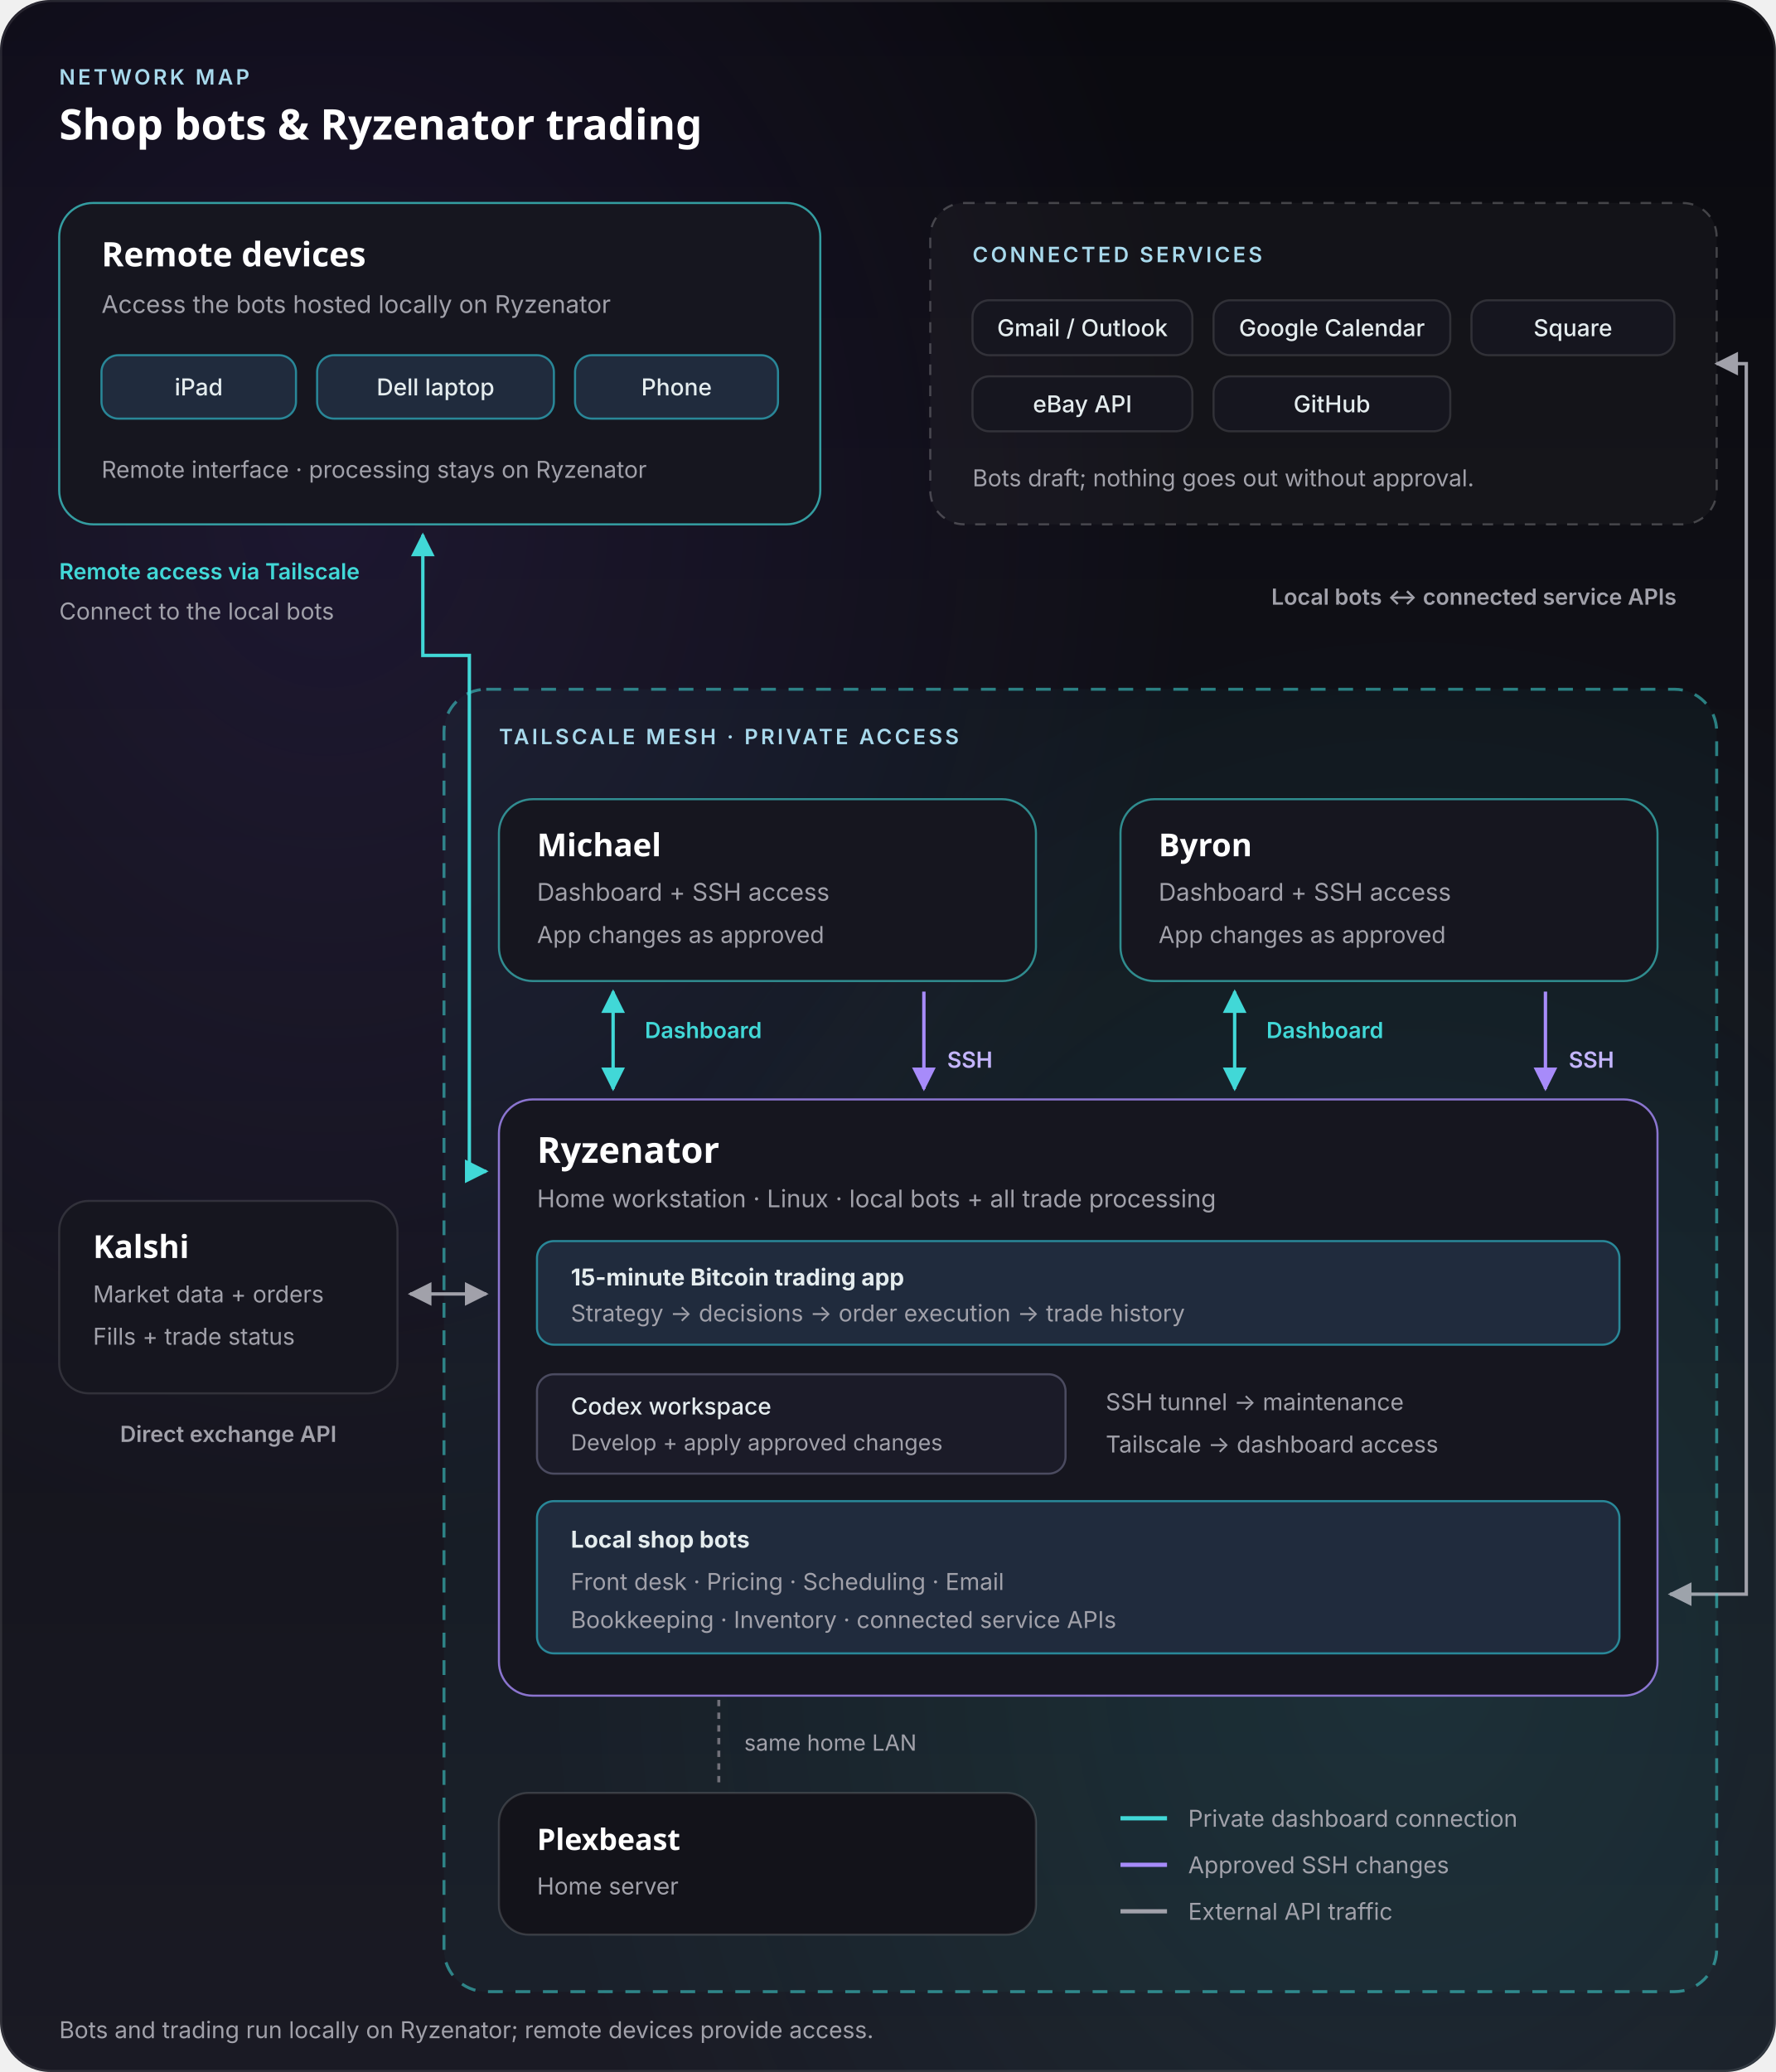
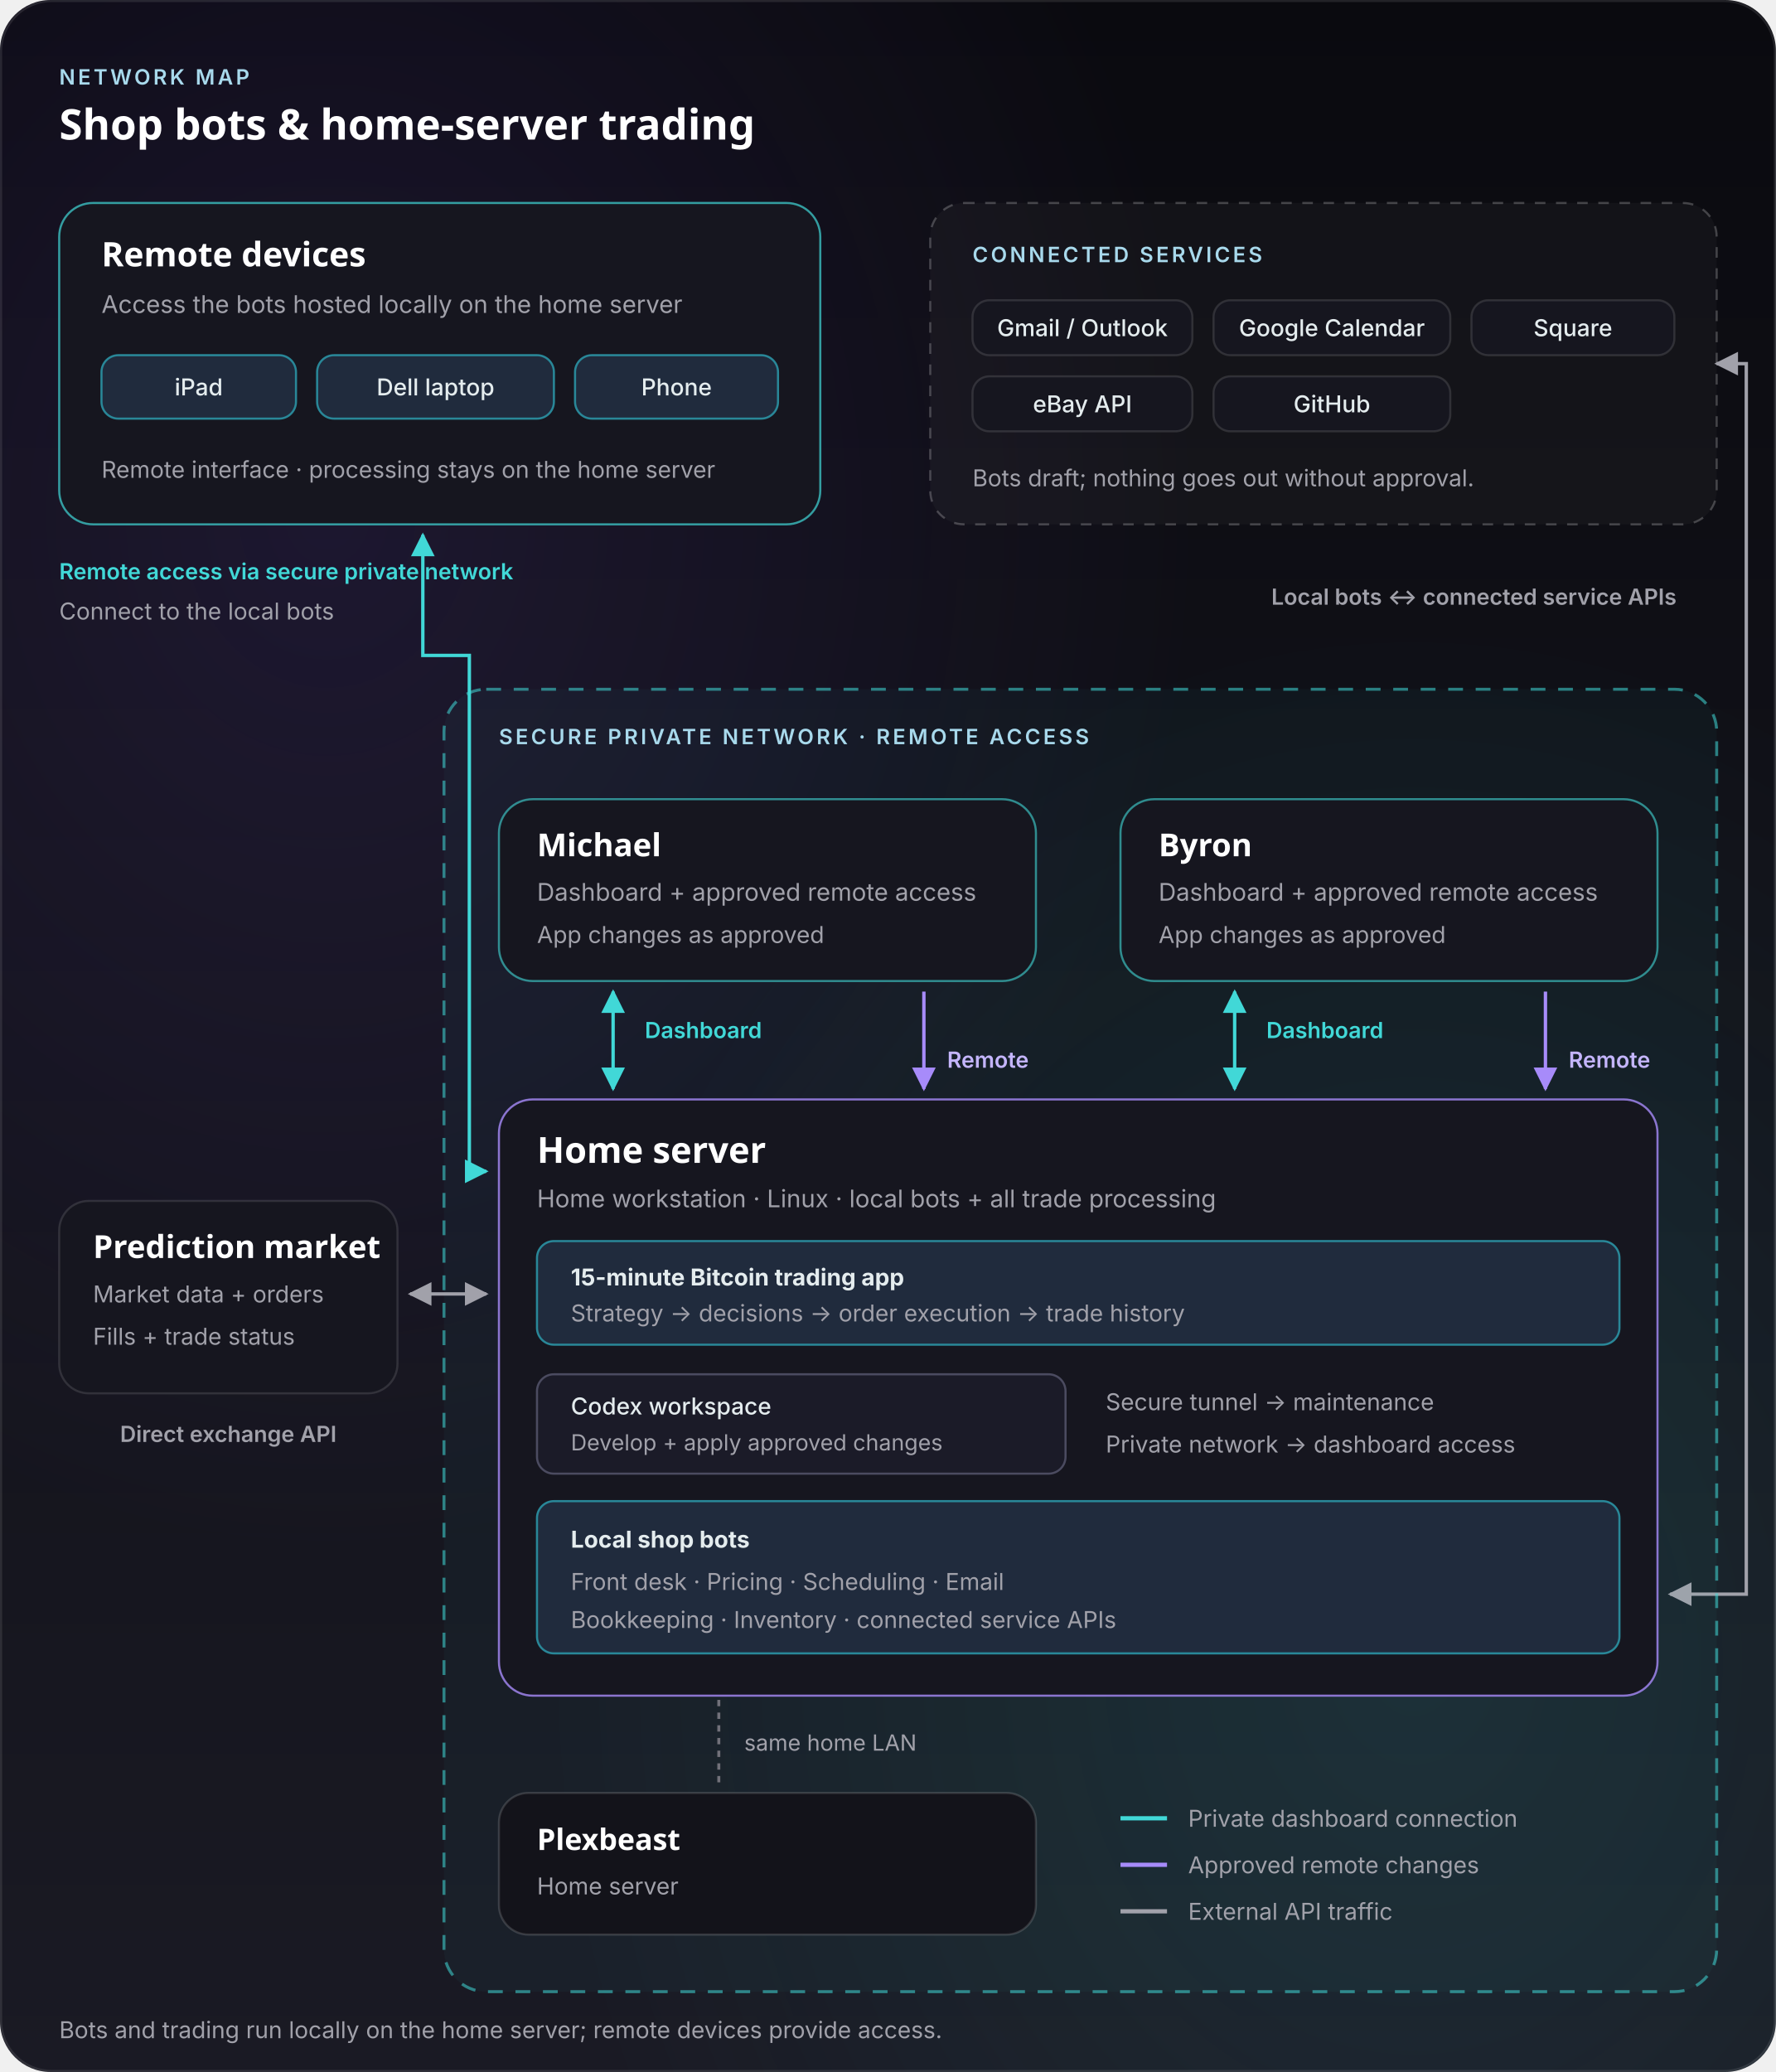
<svg xmlns="http://www.w3.org/2000/svg" viewBox="0 0 840 980" width="840" height="980" role="img" aria-labelledby="nd-title nd-desc">
  <defs>
    <linearGradient id="bg" x1="0" y1="0" x2="0" y2="1">
      <stop offset="0" stop-color="#0a0a0f" />
      <stop offset="1" stop-color="#1a1a24" />
    </linearGradient>
    <radialGradient id="glowA" cx="0.18" cy="0.25" r="0.5">
      <stop offset="0" stop-color="#8B5CF6" stop-opacity="0.12" />
      <stop offset="1" stop-color="#8B5CF6" stop-opacity="0" />
    </radialGradient>
    <radialGradient id="glowB" cx="0.8" cy="0.8" r="0.5">
      <stop offset="0" stop-color="#41D8D7" stop-opacity="0.10" />
      <stop offset="1" stop-color="#41D8D7" stop-opacity="0" />
    </radialGradient>
    <marker id="arT" viewBox="0 0 10 10" refX="9" refY="5" markerWidth="7" markerHeight="7" orient="auto-start-reverse">
      <path d="M0,0 L10,5 L0,10 z" fill="#41D8D7" />
    </marker>
    <marker id="arP" viewBox="0 0 10 10" refX="9" refY="5" markerWidth="7" markerHeight="7" orient="auto-start-reverse">
      <path d="M0,0 L10,5 L0,10 z" fill="#a78bfa" />
    </marker>
    <marker id="arG" viewBox="0 0 10 10" refX="9" refY="5" markerWidth="7" markerHeight="7" orient="auto-start-reverse">
      <path d="M0,0 L10,5 L0,10 z" fill="#a1a1aa" />
    </marker>
    <style>
      .h{font-family:'Space Grotesk',sans-serif;font-weight:700;fill:#fff}
      .t{font-family:Inter,-apple-system,BlinkMacSystemFont,sans-serif;fill:#a1a1aa}
      .eb{font-family:Inter,-apple-system,BlinkMacSystemFont,sans-serif;font-weight:600;font-size:10px;letter-spacing:1.3px;fill:#a8d9ec}
      .card{fill:#16161f;stroke:rgba(255,255,255,0.12);stroke-width:1}
      .chip{fill:#202B3D;stroke:#298798;stroke-width:1}
      .chipt{font-family:Inter,sans-serif;font-size:11px;font-weight:500;fill:#e4ecee}
      .lbl{font-family:Inter,sans-serif;font-size:10.5px;font-weight:600}
    </style>
  </defs>
  <rect width="840" height="980" rx="24" fill="url(#bg)" />
  <rect width="840" height="980" rx="24" fill="url(#glowA)" />
  <rect width="840" height="980" rx="24" fill="url(#glowB)" />
  <rect x="0.5" y="0.5" width="839" height="979" rx="24" fill="none" stroke="rgba(255,255,255,0.10)" />
  <text class="eb" x="28" y="40">NETWORK MAP</text>
-   <text class="h" x="28" y="66" font-size="20">Shop bots &amp; Ryzenator trading</text>
+   <text class="h" x="28" y="66" font-size="20">Shop bots &amp; home-server trading</text>
  <rect x="28" y="96" width="360" height="152" rx="16" class="card" style="stroke:#41D8D7;stroke-opacity:.7" />
  <text class="h" x="48" y="126" font-size="16">Remote devices</text>
-   <text class="t" x="48" y="148" font-size="11.5">Access the bots hosted locally on Ryzenator</text>
+   <text class="t" x="48" y="148" font-size="11.5">Access the bots hosted locally on the home server</text>
  <rect x="48" y="168" width="92" height="30" rx="8" class="chip" />
  <text class="chipt" x="94" y="187" text-anchor="middle">iPad</text>
  <rect x="150" y="168" width="112" height="30" rx="8" class="chip" />
  <text class="chipt" x="206" y="187" text-anchor="middle">Dell laptop</text>
  <rect x="272" y="168" width="96" height="30" rx="8" class="chip" />
  <text class="chipt" x="320" y="187" text-anchor="middle">Phone</text>
-   <text class="t" x="48" y="226" font-size="11">Remote interface · processing stays on Ryzenator</text>
+   <text class="t" x="48" y="226" font-size="11">Remote interface · processing stays on the home server</text>
  <rect x="440" y="96" width="372" height="152" rx="16" fill="rgba(255,255,255,0.03)" stroke="rgba(255,255,255,0.22)" stroke-dasharray="5 5" />
  <text class="eb" x="460" y="124">CONNECTED SERVICES</text>
  <g>
    <rect x="460" y="142" width="104" height="26" rx="8" class="card" />
    <text x="512" y="159" text-anchor="middle" class="chipt">Gmail / Outlook</text>
    <rect x="574" y="142" width="112" height="26" rx="8" class="card" />
    <text x="630" y="159" text-anchor="middle" class="chipt">Google Calendar</text>
    <rect x="696" y="142" width="96" height="26" rx="8" class="card" />
    <text x="744" y="159" text-anchor="middle" class="chipt">Square</text>
    <rect x="460" y="178" width="104" height="26" rx="8" class="card" />
    <text x="512" y="195" text-anchor="middle" class="chipt">eBay API</text>
    <rect x="574" y="178" width="112" height="26" rx="8" class="card" />
    <text x="630" y="195" text-anchor="middle" class="chipt">GitHub</text>
  </g>
  <text class="t" x="460" y="230" font-size="11">Bots draft; nothing goes out without approval.</text>
  <path d="M200 253 V310 H222 V554 H230" fill="none" stroke="#41D8D7" stroke-width="1.6" marker-start="url(#arT)" marker-end="url(#arT)" />
-   <text class="lbl" x="28" y="274" fill="#41D8D7">Remote access via Tailscale</text>
+   <text class="lbl" x="28" y="274" fill="#41D8D7">Remote access via secure private network</text>
  <text class="t" x="28" y="293" font-size="11">Connect to the local bots</text>
  <path d="M812 172 H826 V754 H790" fill="none" stroke="#a1a1aa" stroke-width="1.6" marker-start="url(#arG)" marker-end="url(#arG)" />
  <text class="lbl" x="793" y="286" text-anchor="end" fill="#a1a1aa">Local bots ↔ connected service APIs</text>
  <rect x="210" y="326" width="602" height="616" rx="20" fill="rgba(65,216,215,0.04)" stroke="#41D8D7" stroke-opacity=".55" stroke-width="1.4" stroke-dasharray="7 6" />
-   <text class="eb" x="236" y="352">TAILSCALE MESH · PRIVATE ACCESS</text>
+   <text class="eb" x="236" y="352">SECURE PRIVATE NETWORK · REMOTE ACCESS</text>
  <rect x="236" y="378" width="254" height="86" rx="16" class="card" style="stroke:#41D8D7;stroke-opacity:.6" />
  <text class="h" x="254" y="405" font-size="15">Michael</text>
-   <text class="t" x="254" y="426" font-size="11.5">Dashboard + SSH access</text>
+   <text class="t" x="254" y="426" font-size="11.5">Dashboard + approved remote access</text>
  <text class="t" x="254" y="446" font-size="11">App changes as approved</text>
  <rect x="530" y="378" width="254" height="86" rx="16" class="card" style="stroke:#41D8D7;stroke-opacity:.6" />
  <text class="h" x="548" y="405" font-size="15">Byron</text>
-   <text class="t" x="548" y="426" font-size="11.5">Dashboard + SSH access</text>
+   <text class="t" x="548" y="426" font-size="11.5">Dashboard + approved remote access</text>
  <text class="t" x="548" y="446" font-size="11">App changes as approved</text>
  <path d="M290 469 V515" stroke="#41D8D7" stroke-width="1.6" marker-start="url(#arT)" marker-end="url(#arT)" />
  <path d="M584 469 V515" stroke="#41D8D7" stroke-width="1.6" marker-start="url(#arT)" marker-end="url(#arT)" />
  <path d="M437 469 V515" stroke="#a78bfa" stroke-width="1.6" marker-end="url(#arP)" />
  <path d="M731 469 V515" stroke="#a78bfa" stroke-width="1.6" marker-end="url(#arP)" />
  <text class="lbl" x="305" y="491" fill="#41D8D7">Dashboard</text>
-   <text class="lbl" x="448" y="505" fill="#c4b5fd">SSH</text>
+   <text class="lbl" x="448" y="505" fill="#c4b5fd">Remote</text>
  <text class="lbl" x="599" y="491" fill="#41D8D7">Dashboard</text>
-   <text class="lbl" x="742" y="505" fill="#c4b5fd">SSH</text>
+   <text class="lbl" x="742" y="505" fill="#c4b5fd">Remote</text>
  <rect x="236" y="520" width="548" height="282" rx="16" class="card" style="stroke:#a78bfa;stroke-opacity:.8" />
-   <text class="h" x="254" y="550" font-size="17">Ryzenator</text>
+   <text class="h" x="254" y="550" font-size="17">Home server</text>
  <text class="t" x="254" y="571" font-size="11.5">Home workstation · Linux · local bots + all trade processing</text>
  <rect x="254" y="587" width="512" height="49" rx="8" class="chip" />
  <text class="chipt" x="270" y="608" style="font-weight:700">15-minute Bitcoin trading app</text>
  <text class="t" x="270" y="625" font-size="11">Strategy → decisions → order execution → trade history</text>
  <rect x="254" y="650" width="250" height="47" rx="8" fill="#1b1b28" stroke="#4b4b60" />
  <text class="chipt" x="270" y="669">Codex workspace</text>
  <text class="t" x="270" y="686" font-size="10.5">Develop + apply approved changes</text>
-   <text class="t" x="523" y="667" font-size="11">SSH tunnel → maintenance</text>
-   <text class="t" x="523" y="687" font-size="11">Tailscale → dashboard access</text>
+   <text class="t" x="523" y="667" font-size="11">Secure tunnel → maintenance</text>
+   <text class="t" x="523" y="687" font-size="11">Private network → dashboard access</text>
  <rect x="28" y="568" width="160" height="91" rx="14" class="card" />
-   <text class="h" x="44" y="595" font-size="15">Kalshi</text>
+   <text class="h" x="44" y="595" font-size="15">Prediction market</text>
  <text class="t" x="44" y="616" font-size="11">Market data + orders</text>
  <text class="t" x="44" y="636" font-size="11">Fills + trade status</text>
  <line x1="194" y1="612" x2="230" y2="612" stroke="#a1a1aa" stroke-width="1.6" marker-start="url(#arG)" marker-end="url(#arG)" />
  <text class="lbl" x="108" y="682" text-anchor="middle" fill="#a1a1aa">Direct exchange API</text>
  <rect x="254" y="710" width="512" height="72" rx="8" class="chip" />
  <text class="chipt" x="270" y="732" style="font-weight:700">Local shop bots</text>
  <text class="t" x="270" y="752" font-size="11">Front desk · Pricing · Scheduling · Email</text>
  <text class="t" x="270" y="770" font-size="11">Bookkeeping · Inventory · connected service APIs</text>
  <path d="M340 804 V844" stroke="#71717a" stroke-width="1.4" stroke-dasharray="3 3" />
  <text class="t" x="352" y="828" font-size="10.5">same home LAN</text>
  <rect x="236" y="848" width="254" height="67" rx="14" fill="#13131a" stroke="rgba(255,255,255,.15)" />
  <text class="h" x="254" y="875" font-size="14">Plexbeast</text>
  <text class="t" x="254" y="896" font-size="11">Home server</text>
  <g transform="translate(530,854)" class="t" font-size="11">
    <line x1="0" y1="6" x2="22" y2="6" stroke="#41D8D7" stroke-width="2" />
    <text x="32" y="10">Private dashboard connection</text>
    <line x1="0" y1="28" x2="22" y2="28" stroke="#a78bfa" stroke-width="2" />
-     <text x="32" y="32">Approved SSH changes</text>
+     <text x="32" y="32">Approved remote changes</text>
    <line x1="0" y1="50" x2="22" y2="50" stroke="#a1a1aa" stroke-width="2" />
    <text x="32" y="54">External API traffic</text>
  </g>
-   <text class="t" x="28" y="964" font-size="11">Bots and trading run locally on Ryzenator; remote devices provide access.</text>
+   <text class="t" x="28" y="964" font-size="11">Bots and trading run locally on the home server; remote devices provide access.</text>
</svg>
